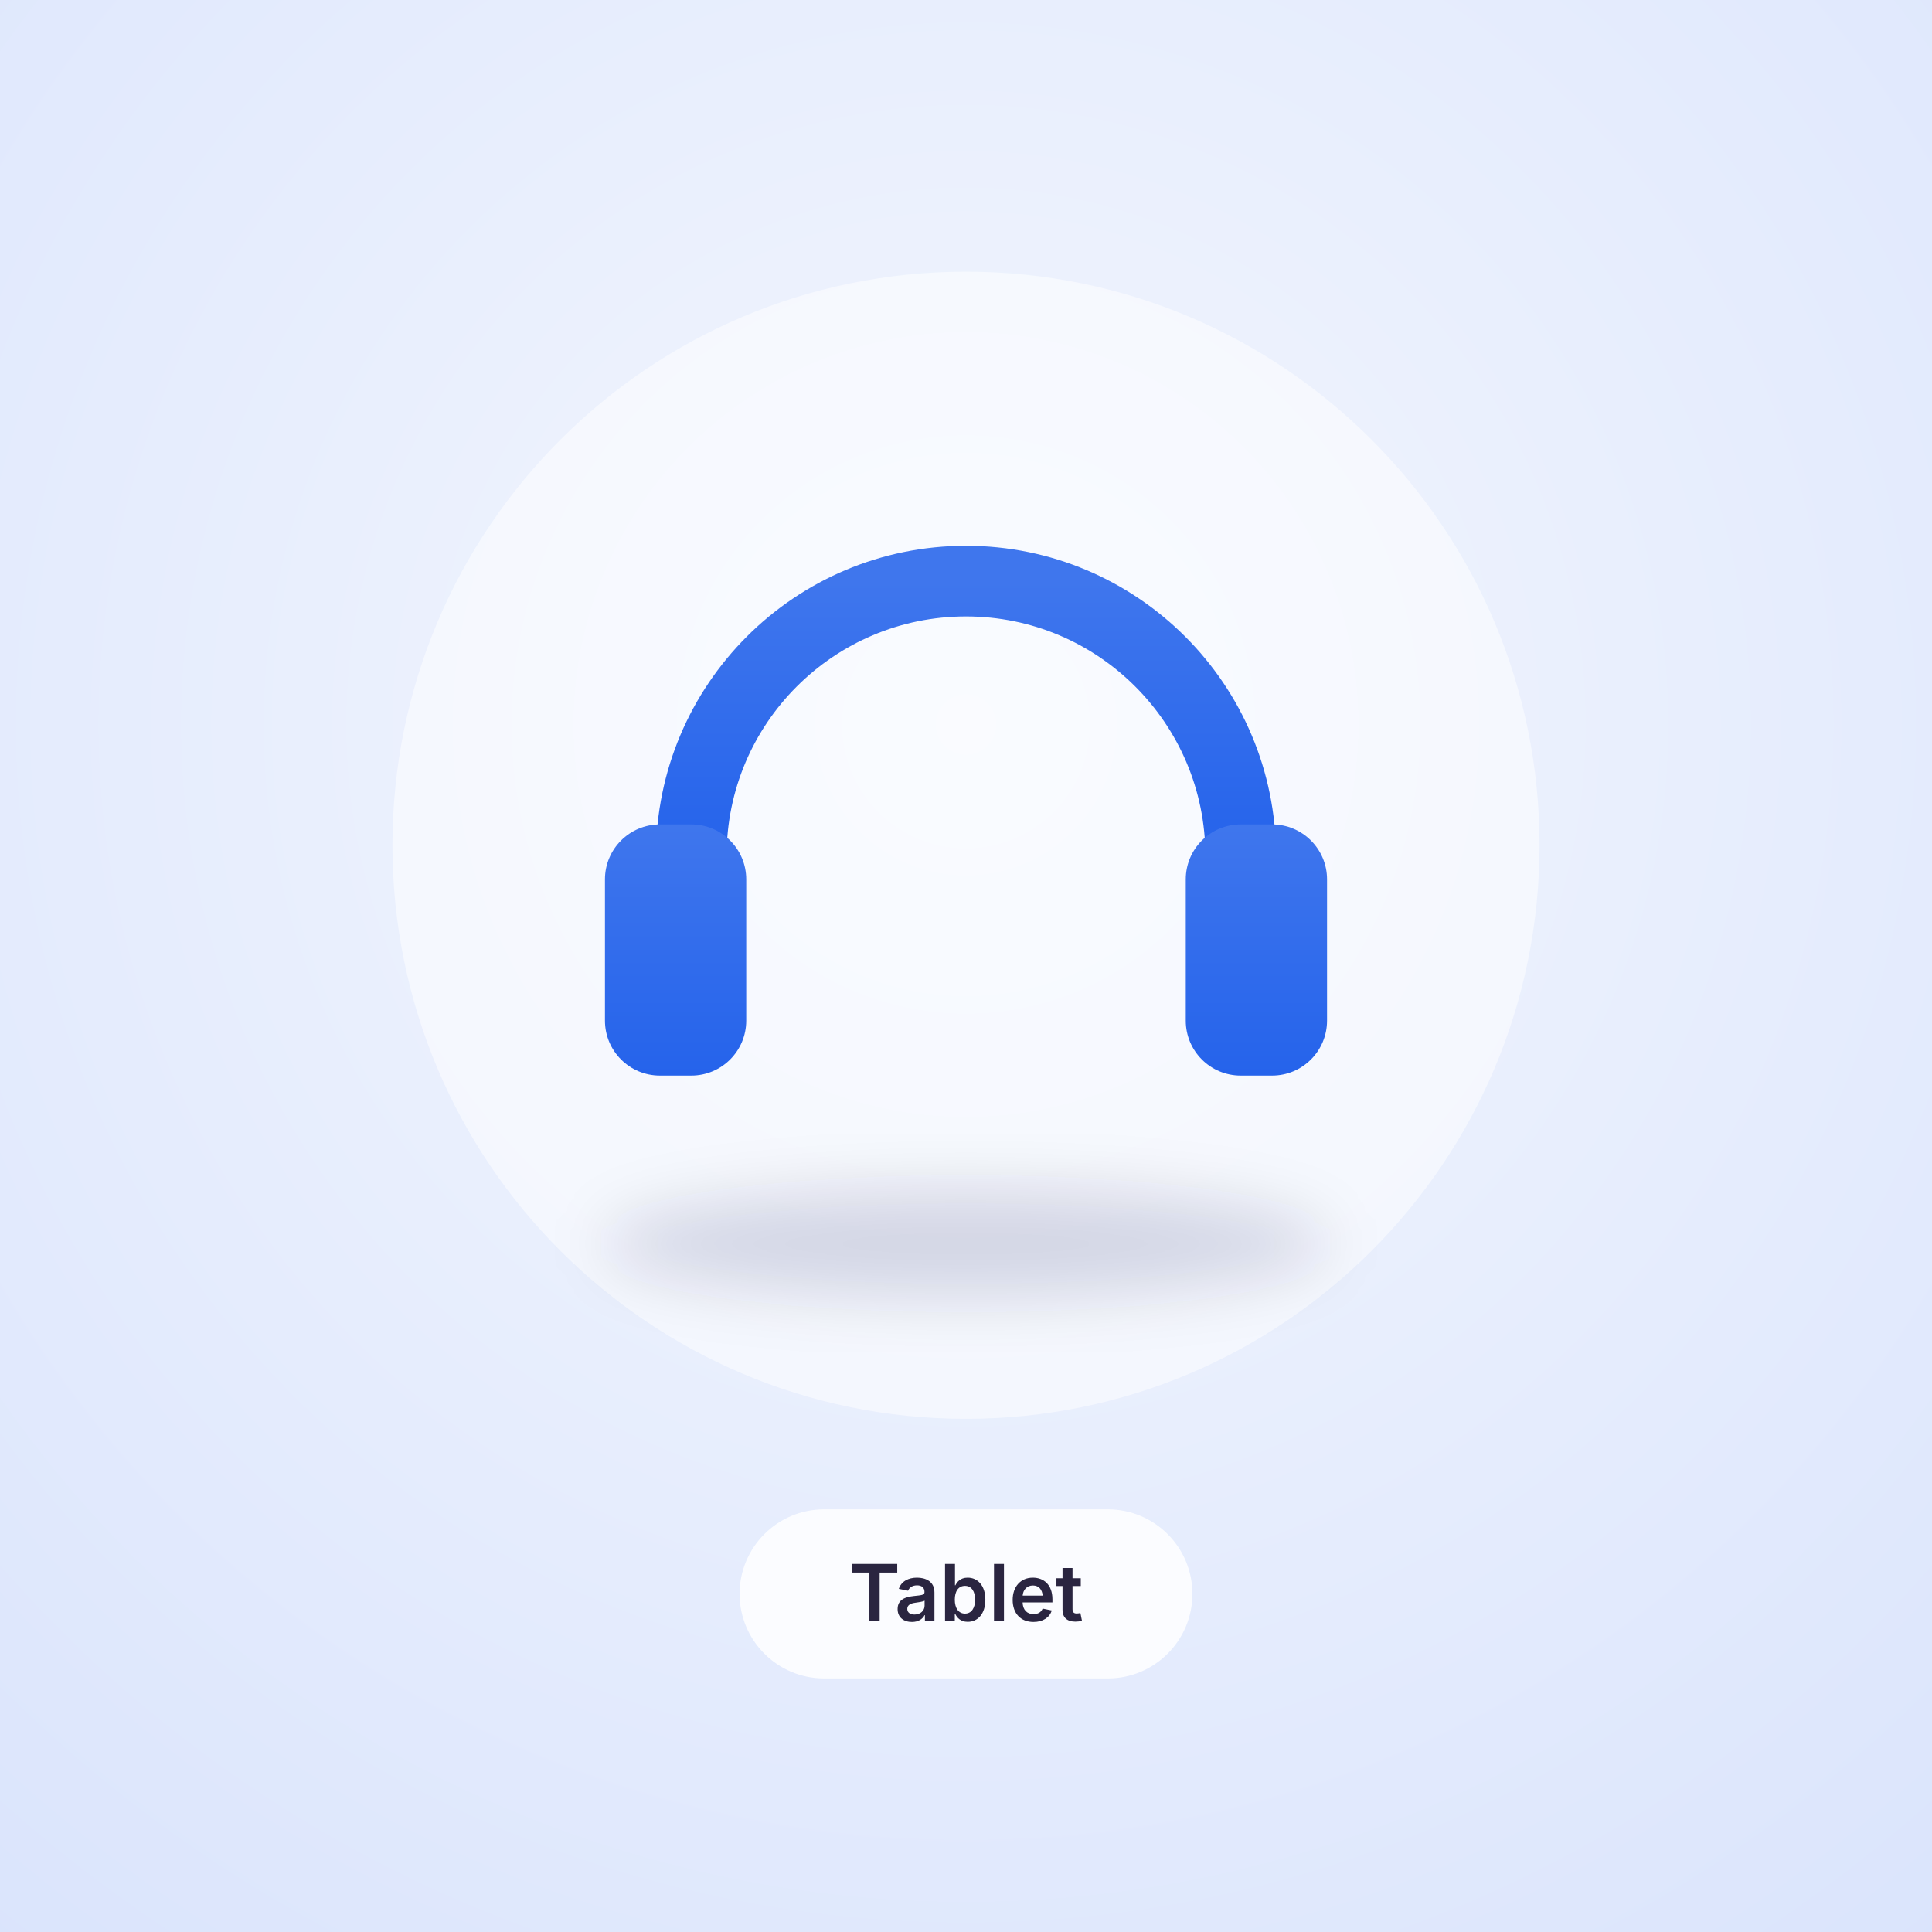
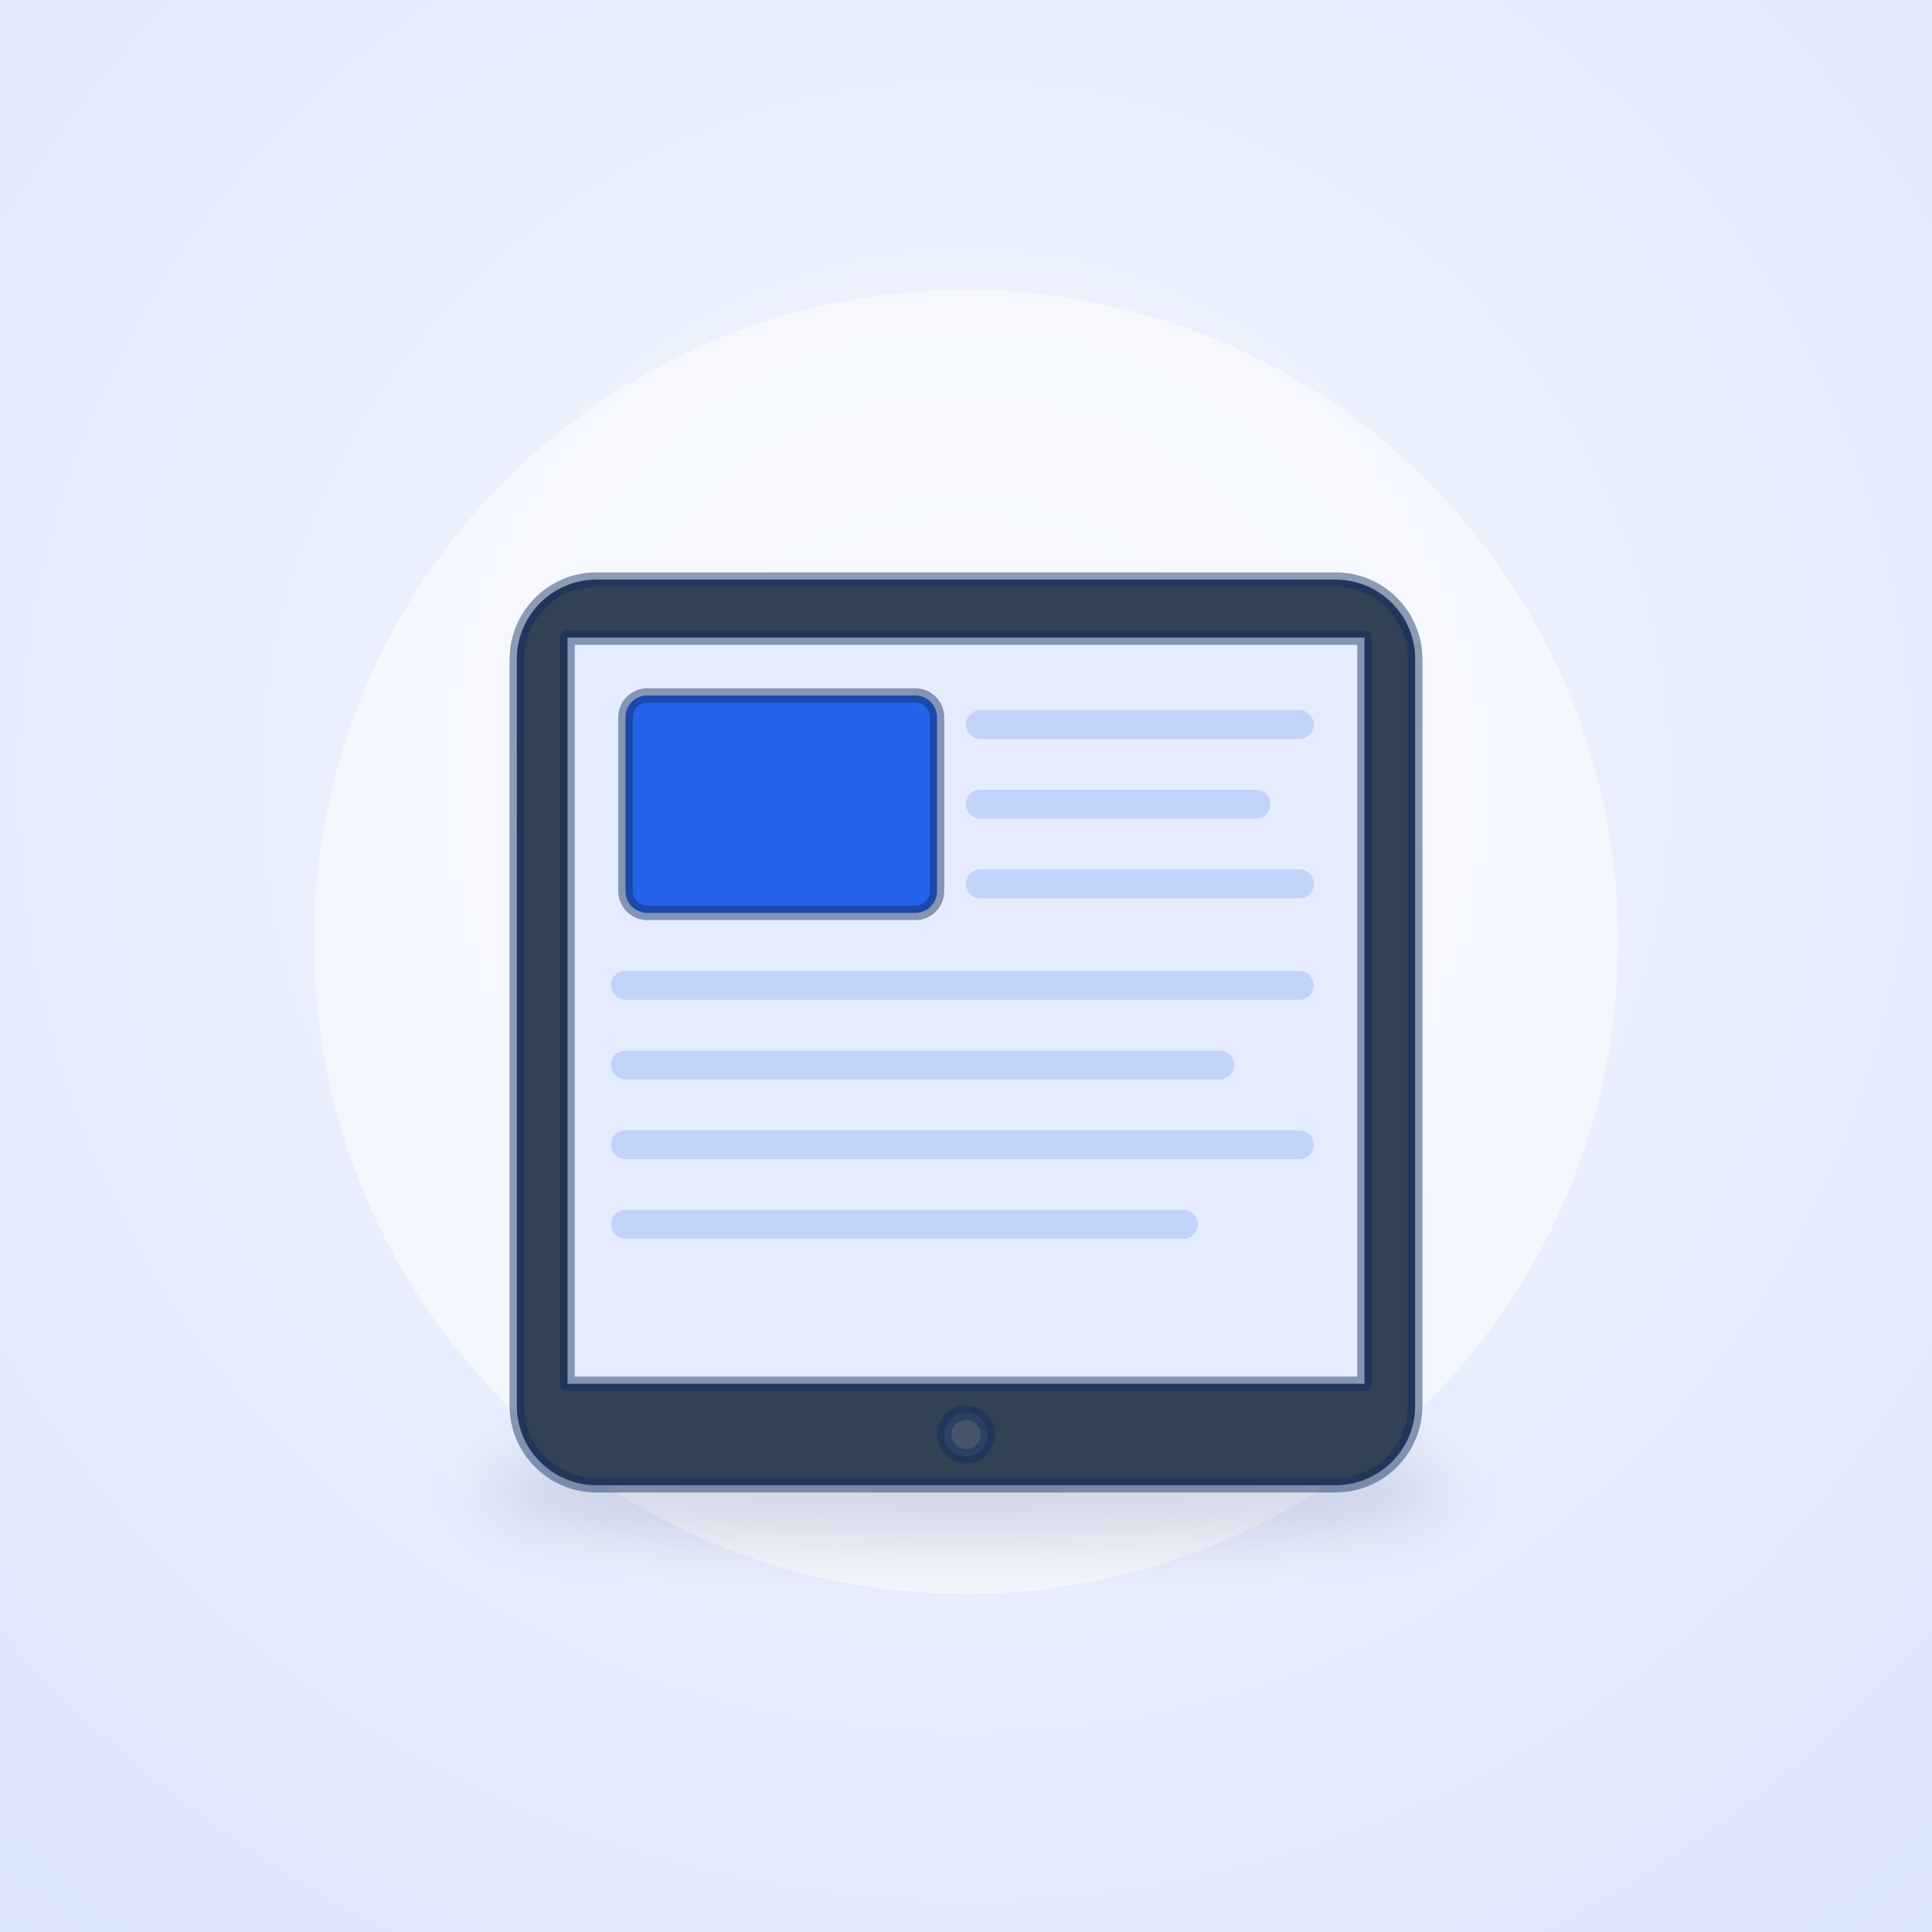
<svg xmlns="http://www.w3.org/2000/svg" viewBox="0 0 640 640" width="640" height="640" role="img" aria-label="Tablet">
  <defs>
-     <radialGradient id="t-tablet-bg" cx="320" cy="240" r="520" gradientUnits="userSpaceOnUse">
+     <radialGradient id="t-tablet-bg" cx="320" cy="260" r="520" gradientUnits="userSpaceOnUse">
      <stop offset="0" stop-color="#f4f7fe" />
      <stop offset="1" stop-color="#dae4fc" />
    </radialGradient>
-     <linearGradient id="t-tablet-ink" x1="0" y1="0" x2="0" y2="1">
-       <stop offset="0" stop-color="#3f76ed" />
-       <stop offset="1" stop-color="#2563eb" />
-     </linearGradient>
    <filter id="t-tablet-blur" x="-50%" y="-50%" width="200%" height="200%">
      <feGaussianBlur stdDeviation="10" />
    </filter>
  </defs>
  <rect width="640" height="640" fill="url(#t-tablet-bg)" />
-   <circle cx="320" cy="280" r="190" fill="#fff" fill-opacity=".5" />
-   <ellipse cx="320" cy="412" rx="120" ry="18" fill="#1e1b4b" fill-opacity=".14" filter="url(#t-tablet-blur)" />
-   <g transform="translate(320 290) scale(1.3) translate(-320 -275)">
-     <path d="M250 270a70 70 0 0 1 140 0" fill="none" stroke="url(#t-tablet-ink)" stroke-width="18" stroke-linecap="round" />
-     <rect x="228" y="262" width="36" height="64" rx="14" fill="url(#t-tablet-ink)" />
-     <rect x="376" y="262" width="36" height="64" rx="14" fill="url(#t-tablet-ink)" />
+   <circle cx="320" cy="312" r="216" fill="#fff" fill-opacity=".5" />
+   <ellipse cx="320" cy="494" rx="160" ry="16" fill="#1e1b4b" fill-opacity=".14" filter="url(#t-tablet-blur)" />
+   <g transform="translate(320 318) scale(1.2) translate(-320 -295)" stroke="#0f285e" stroke-width="4" stroke-linejoin="round" stroke-opacity=".45">
+     <rect x="196" y="190" width="248" height="250" rx="22" fill="#334155" />
+     <rect x="210" y="206" width="220" height="206" fill="#e5ecfd" />
+     <rect x="226" y="222" width="86" height="60" rx="6" fill="#2563eb" />
+     <path d="M324 230H412M324 252H400M324 274H412M226 302H412M226 324H390M226 346H412M226 368H380" fill="none" stroke="#c2d3f9" stroke-width="8" stroke-linecap="round" stroke-linejoin="round" stroke-opacity="1" />
+     <circle cx="320" cy="426" r="6" fill="#475569" />
  </g>
-   <rect x="245" y="500" width="150" height="56" rx="28" fill="#fff" fill-opacity=".85" />
-   <text x="320" y="537" text-anchor="middle" font-family="system-ui, -apple-system, Segoe UI, sans-serif" font-size="26" font-weight="600" fill="#2a2540">Tablet</text>
</svg>
